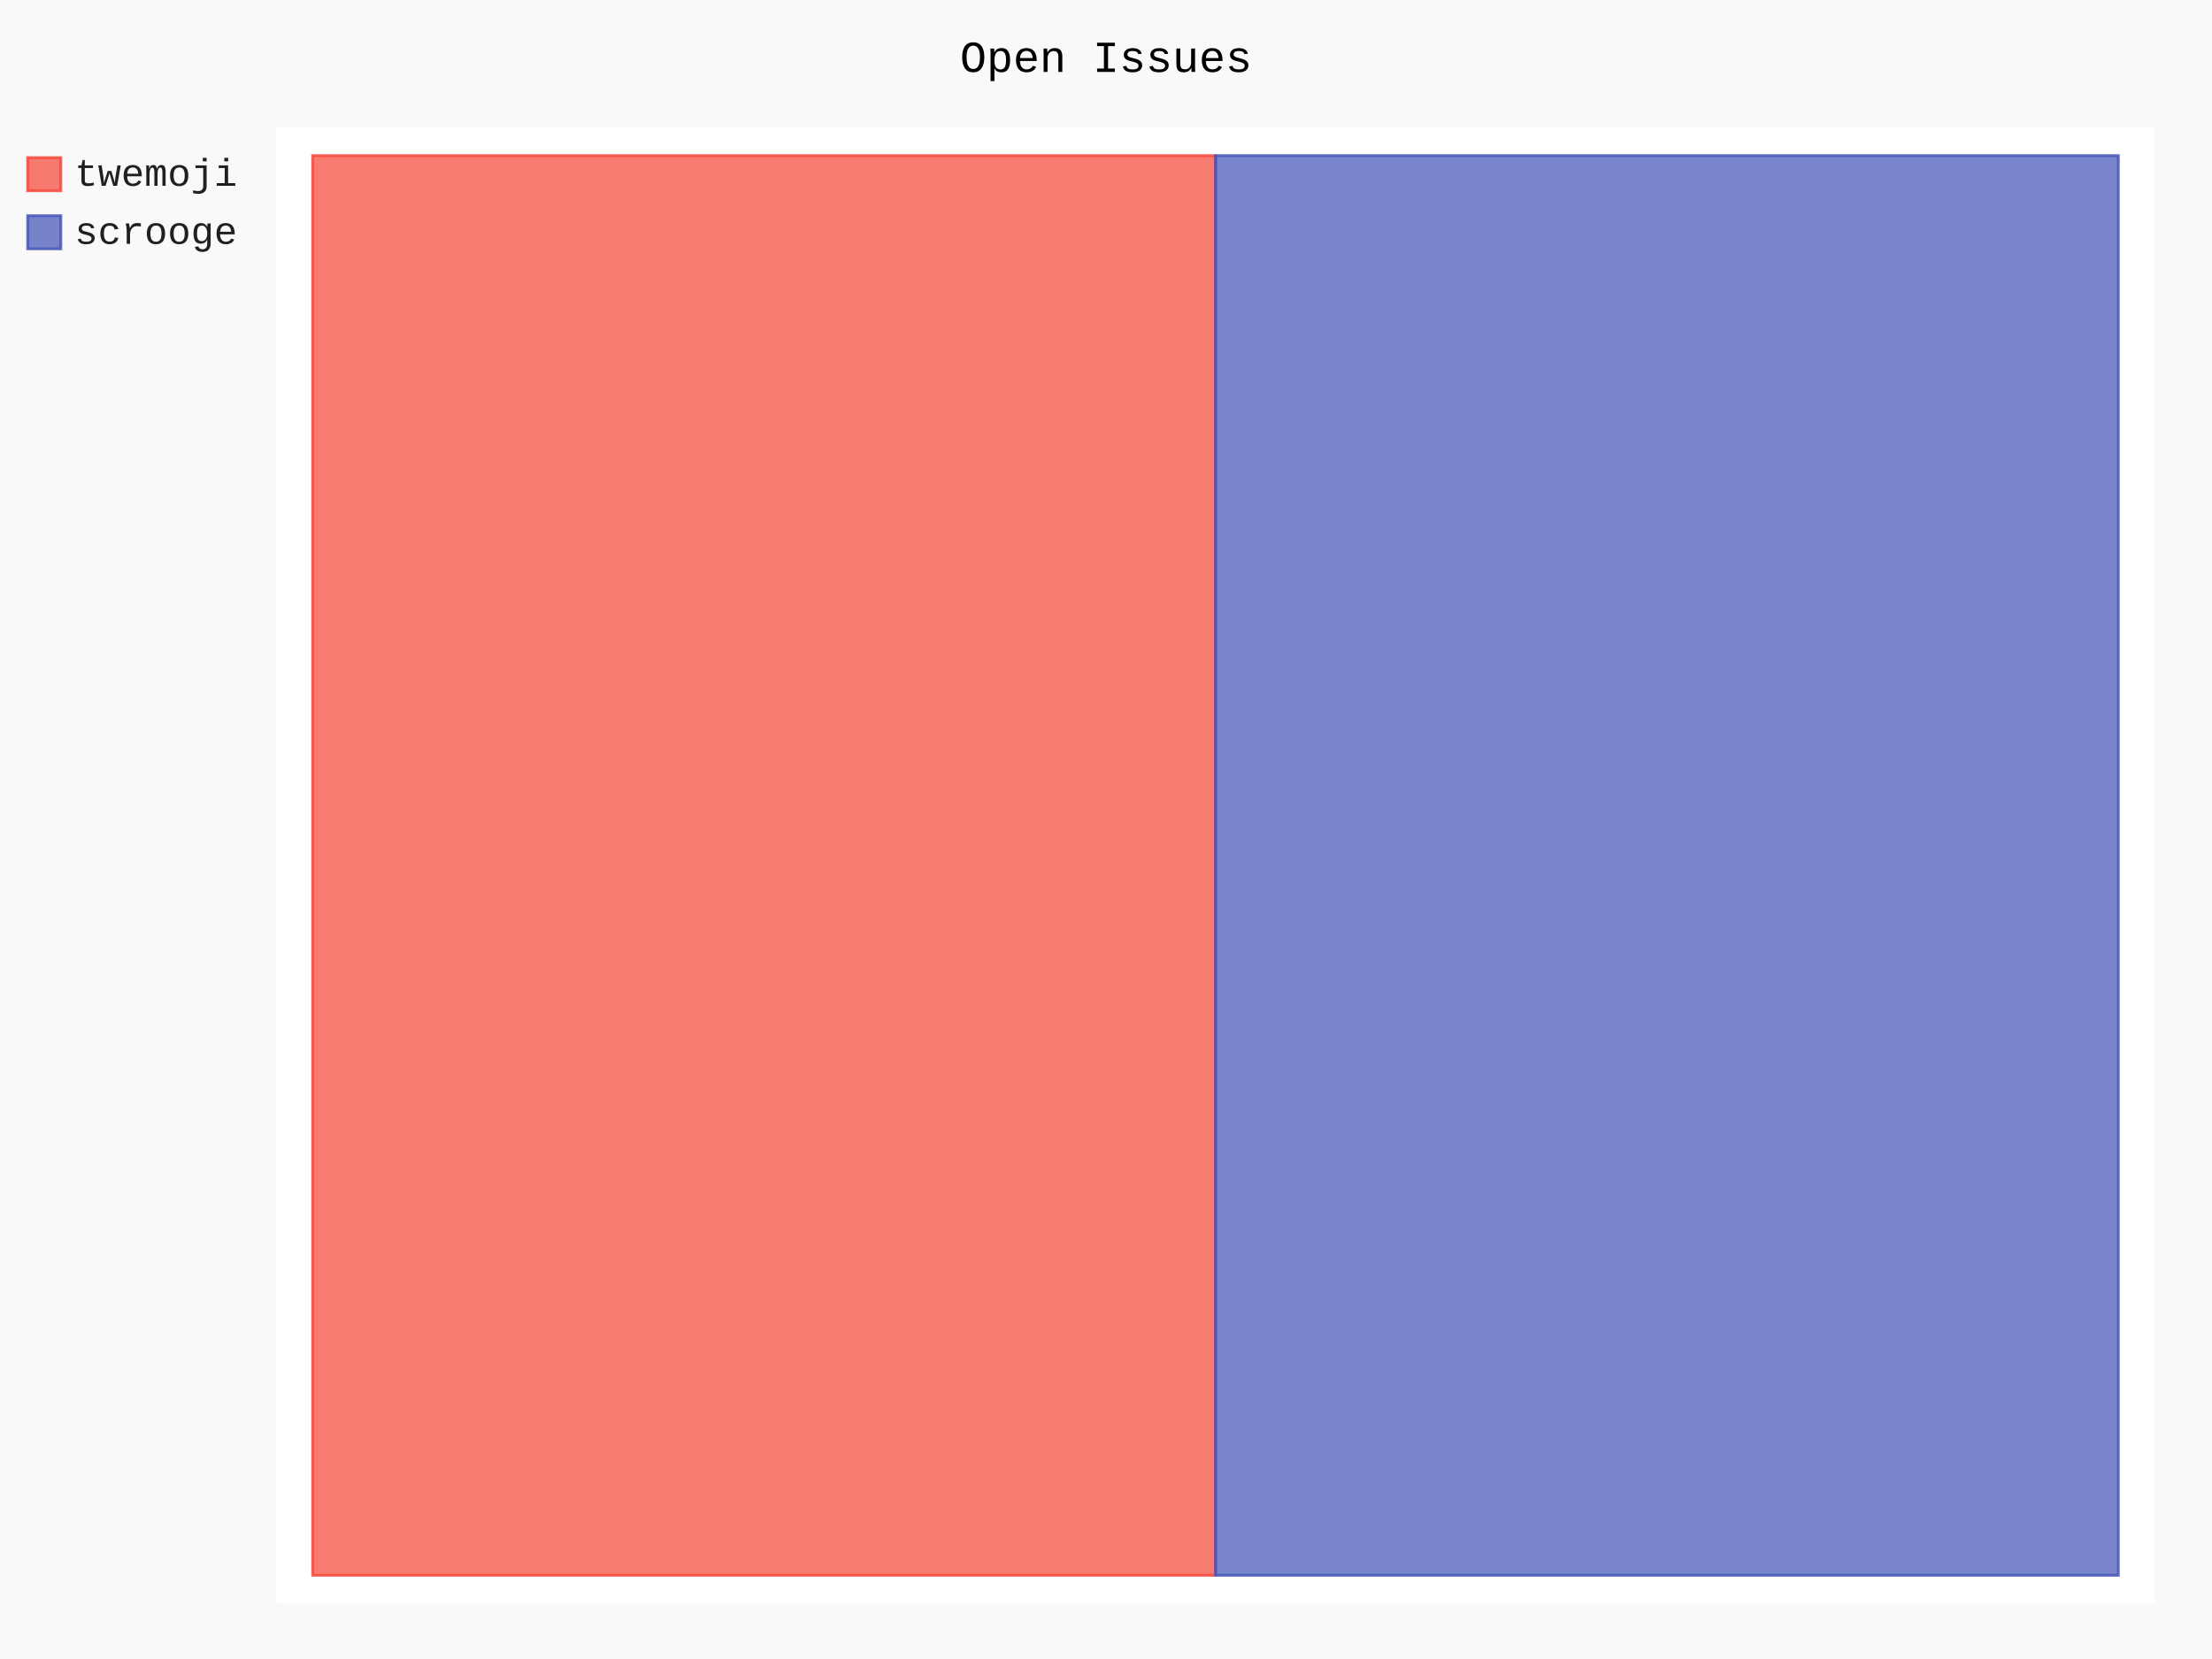
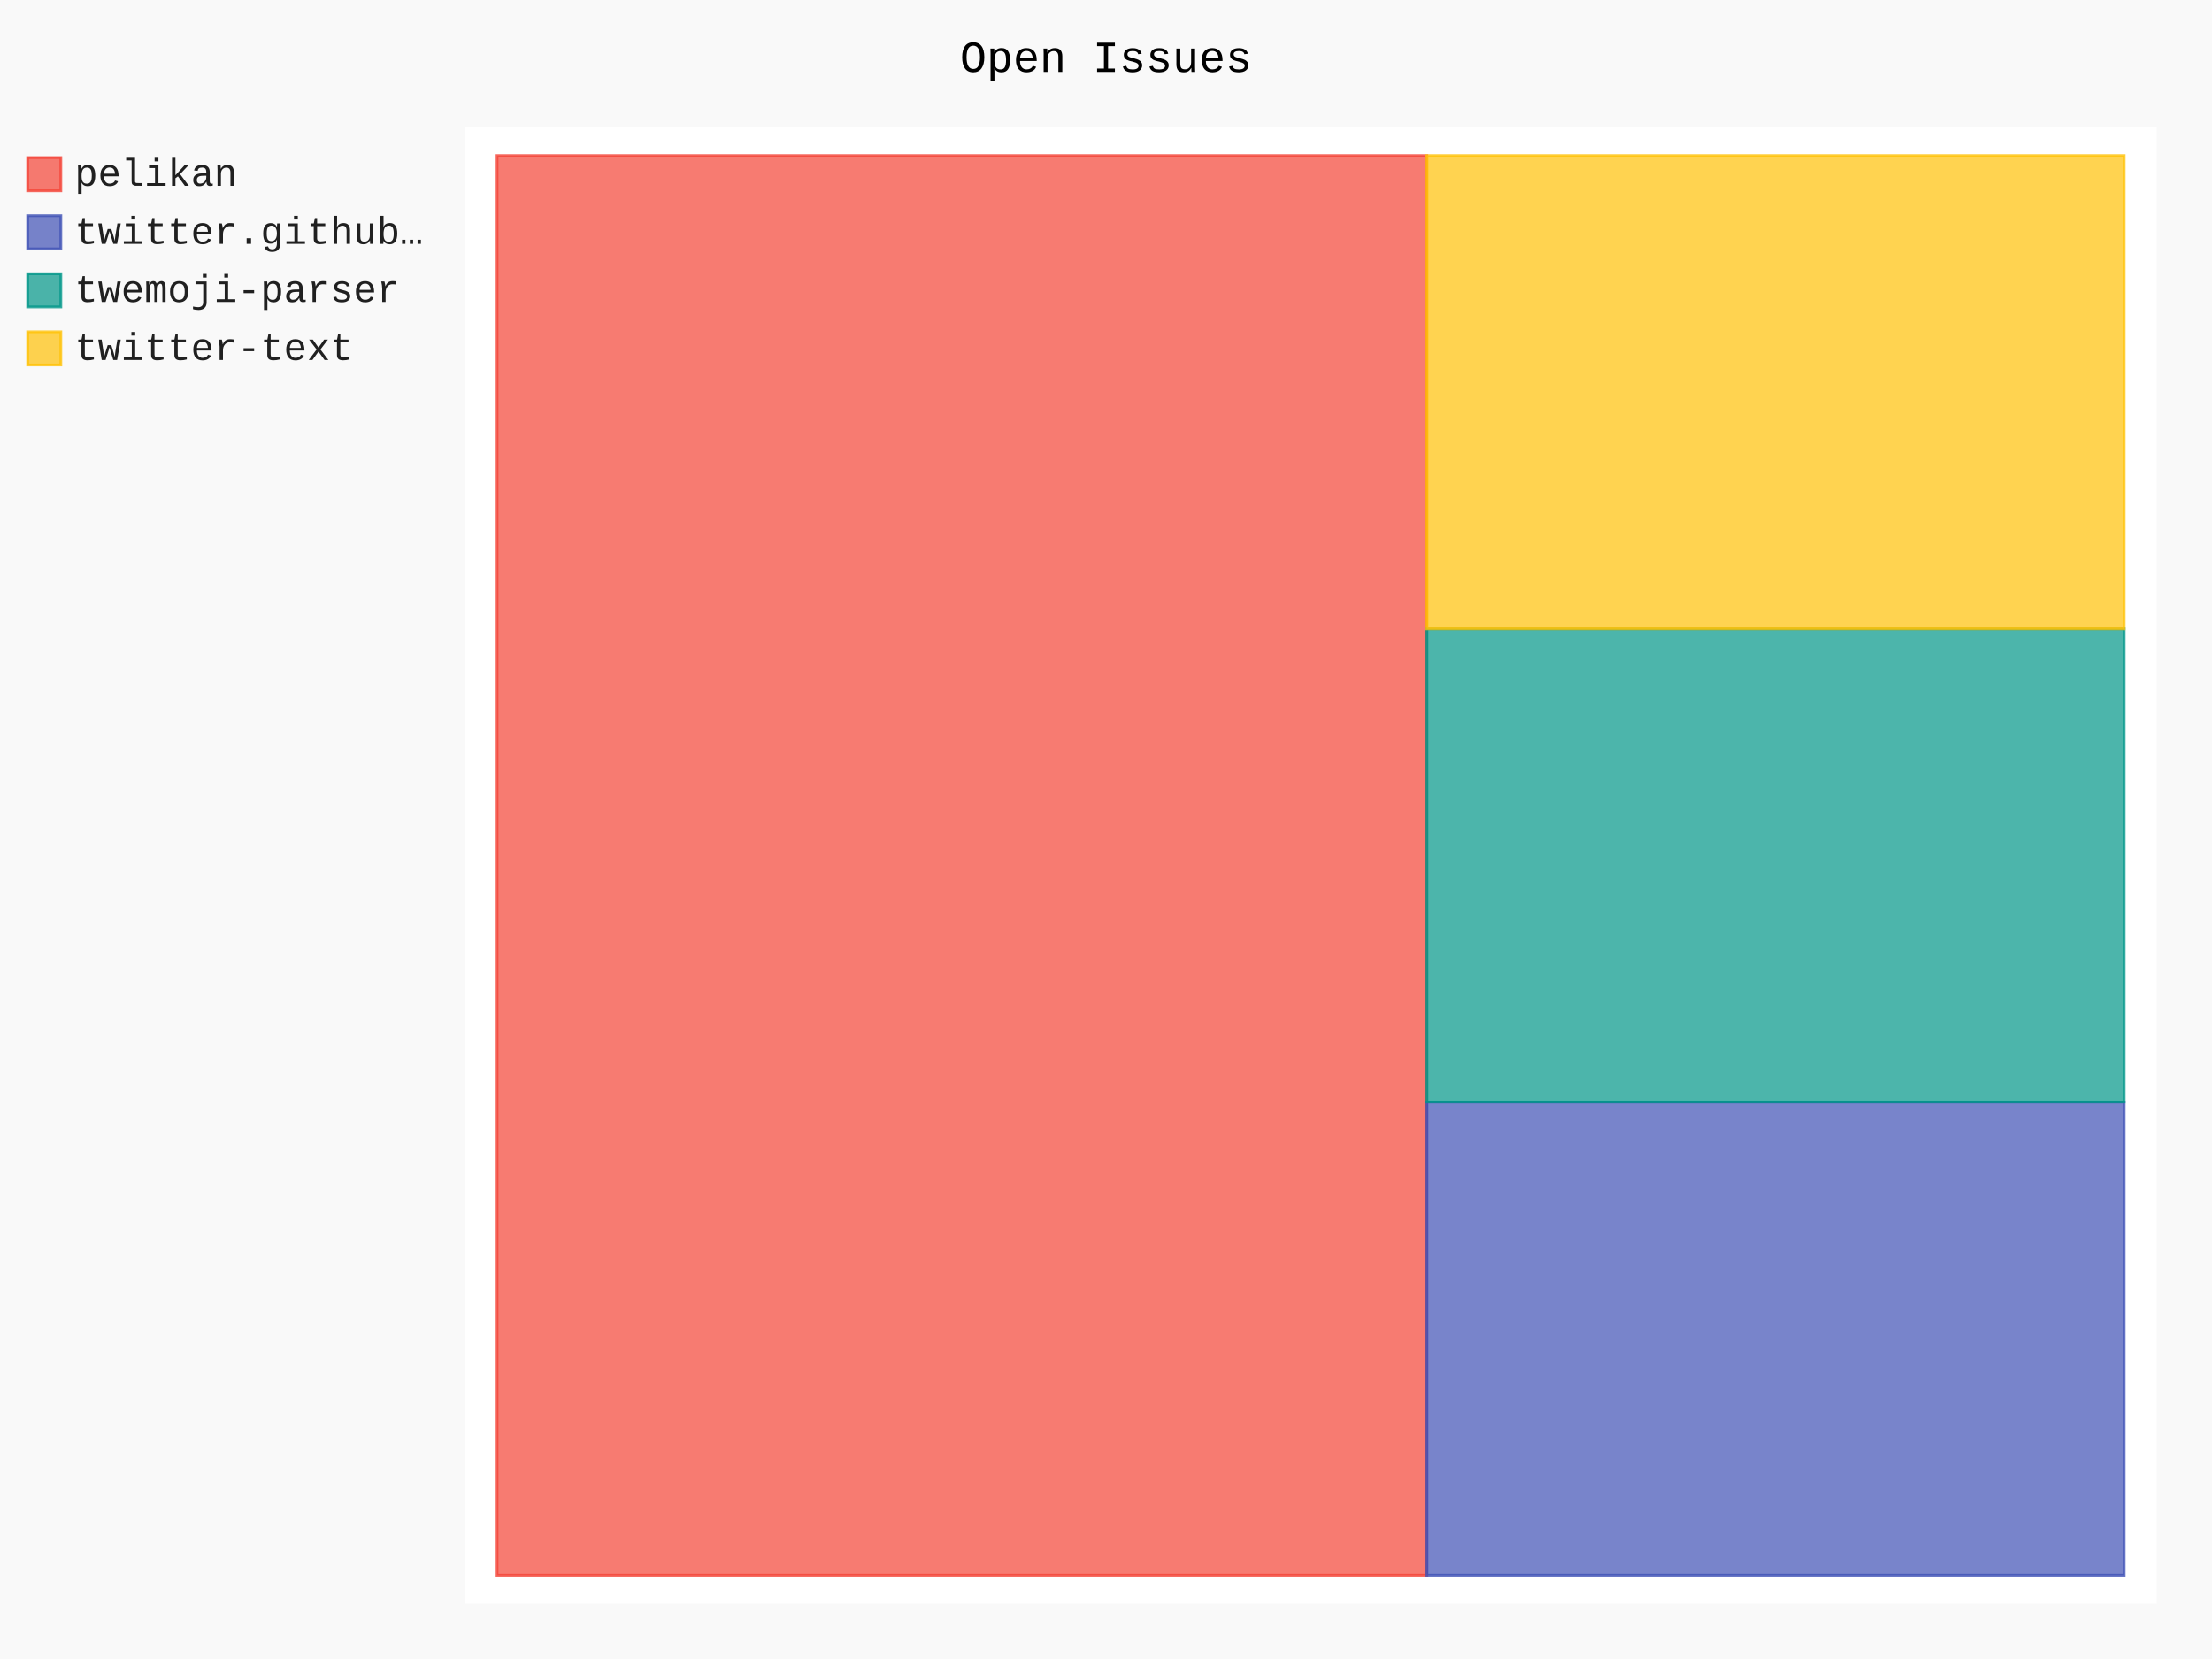
- <svg xmlns="http://www.w3.org/2000/svg" id="chart-c0951524-90f9-4b43-b41f-aa95dc59a6d2" class="pygal-chart" viewBox="0 0 800 600">
+ <svg xmlns="http://www.w3.org/2000/svg" id="chart-683f589a-14e3-4d01-81d2-96876598480a" class="pygal-chart" viewBox="0 0 800 600">
  <defs>
-     <style type="text/css">#chart-c0951524-90f9-4b43-b41f-aa95dc59a6d2{-webkit-user-select:none;-webkit-font-smoothing:antialiased;font-family:Consolas,"Liberation Mono",Menlo,Courier,monospace}#chart-c0951524-90f9-4b43-b41f-aa95dc59a6d2 .title{font-family:Consolas,"Liberation Mono",Menlo,Courier,monospace;font-size:16px}#chart-c0951524-90f9-4b43-b41f-aa95dc59a6d2 .legends .legend text{font-family:Consolas,"Liberation Mono",Menlo,Courier,monospace;font-size:14px}#chart-c0951524-90f9-4b43-b41f-aa95dc59a6d2 .axis text{font-family:Consolas,"Liberation Mono",Menlo,Courier,monospace;font-size:10px}#chart-c0951524-90f9-4b43-b41f-aa95dc59a6d2 .axis text.major{font-family:Consolas,"Liberation Mono",Menlo,Courier,monospace;font-size:10px}#chart-c0951524-90f9-4b43-b41f-aa95dc59a6d2 .text-overlay text.value{font-family:Consolas,"Liberation Mono",Menlo,Courier,monospace;font-size:16px}#chart-c0951524-90f9-4b43-b41f-aa95dc59a6d2 .text-overlay text.label{font-family:Consolas,"Liberation Mono",Menlo,Courier,monospace;font-size:10px}#chart-c0951524-90f9-4b43-b41f-aa95dc59a6d2 .tooltip{font-family:Consolas,"Liberation Mono",Menlo,Courier,monospace;font-size:14px}#chart-c0951524-90f9-4b43-b41f-aa95dc59a6d2 text.no_data{font-family:Consolas,"Liberation Mono",Menlo,Courier,monospace;font-size:64px}
- #chart-c0951524-90f9-4b43-b41f-aa95dc59a6d2{background-color:rgba(249,249,249,1)}#chart-c0951524-90f9-4b43-b41f-aa95dc59a6d2 path,#chart-c0951524-90f9-4b43-b41f-aa95dc59a6d2 line,#chart-c0951524-90f9-4b43-b41f-aa95dc59a6d2 rect,#chart-c0951524-90f9-4b43-b41f-aa95dc59a6d2 circle{-webkit-transition:150ms;-moz-transition:150ms;transition:150ms}#chart-c0951524-90f9-4b43-b41f-aa95dc59a6d2 .graph &gt; .background{fill:rgba(249,249,249,1)}#chart-c0951524-90f9-4b43-b41f-aa95dc59a6d2 .plot &gt; .background{fill:rgba(255,255,255,1)}#chart-c0951524-90f9-4b43-b41f-aa95dc59a6d2 .graph{fill:rgba(0,0,0,.87)}#chart-c0951524-90f9-4b43-b41f-aa95dc59a6d2 text.no_data{fill:rgba(0,0,0,1)}#chart-c0951524-90f9-4b43-b41f-aa95dc59a6d2 .title{fill:rgba(0,0,0,1)}#chart-c0951524-90f9-4b43-b41f-aa95dc59a6d2 .legends .legend text{fill:rgba(0,0,0,.87)}#chart-c0951524-90f9-4b43-b41f-aa95dc59a6d2 .legends .legend:hover text{fill:rgba(0,0,0,1)}#chart-c0951524-90f9-4b43-b41f-aa95dc59a6d2 .axis .line{stroke:rgba(0,0,0,1)}#chart-c0951524-90f9-4b43-b41f-aa95dc59a6d2 .axis .guide.line{stroke:rgba(0,0,0,.54)}#chart-c0951524-90f9-4b43-b41f-aa95dc59a6d2 .axis .major.line{stroke:rgba(0,0,0,.87)}#chart-c0951524-90f9-4b43-b41f-aa95dc59a6d2 .axis text.major{fill:rgba(0,0,0,1)}#chart-c0951524-90f9-4b43-b41f-aa95dc59a6d2 .axis.y .guides:hover .guide.line,#chart-c0951524-90f9-4b43-b41f-aa95dc59a6d2 .line-graph .axis.x .guides:hover .guide.line,#chart-c0951524-90f9-4b43-b41f-aa95dc59a6d2 .stackedline-graph .axis.x .guides:hover .guide.line,#chart-c0951524-90f9-4b43-b41f-aa95dc59a6d2 .xy-graph .axis.x .guides:hover .guide.line{stroke:rgba(0,0,0,1)}#chart-c0951524-90f9-4b43-b41f-aa95dc59a6d2 .axis .guides:hover text{fill:rgba(0,0,0,1)}#chart-c0951524-90f9-4b43-b41f-aa95dc59a6d2 .reactive{fill-opacity:.7;stroke-opacity:.8}#chart-c0951524-90f9-4b43-b41f-aa95dc59a6d2 .ci{stroke:rgba(0,0,0,.87)}#chart-c0951524-90f9-4b43-b41f-aa95dc59a6d2 .reactive.active,#chart-c0951524-90f9-4b43-b41f-aa95dc59a6d2 .active .reactive{fill-opacity:.8;stroke-opacity:.9;stroke-width:4}#chart-c0951524-90f9-4b43-b41f-aa95dc59a6d2 .ci .reactive.active{stroke-width:1.5}#chart-c0951524-90f9-4b43-b41f-aa95dc59a6d2 .series text{fill:rgba(0,0,0,1)}#chart-c0951524-90f9-4b43-b41f-aa95dc59a6d2 .tooltip rect{fill:rgba(255,255,255,1);stroke:rgba(0,0,0,1);-webkit-transition:opacity 150ms;-moz-transition:opacity 150ms;transition:opacity 150ms}#chart-c0951524-90f9-4b43-b41f-aa95dc59a6d2 .tooltip .label{fill:rgba(0,0,0,.87)}#chart-c0951524-90f9-4b43-b41f-aa95dc59a6d2 .tooltip .label{fill:rgba(0,0,0,.87)}#chart-c0951524-90f9-4b43-b41f-aa95dc59a6d2 .tooltip .legend{font-size:.8em;fill:rgba(0,0,0,.54)}#chart-c0951524-90f9-4b43-b41f-aa95dc59a6d2 .tooltip .x_label{font-size:.6em;fill:rgba(0,0,0,1)}#chart-c0951524-90f9-4b43-b41f-aa95dc59a6d2 .tooltip .xlink{font-size:.5em;text-decoration:underline}#chart-c0951524-90f9-4b43-b41f-aa95dc59a6d2 .tooltip .value{font-size:1.5em}#chart-c0951524-90f9-4b43-b41f-aa95dc59a6d2 .bound{font-size:.5em}#chart-c0951524-90f9-4b43-b41f-aa95dc59a6d2 .max-value{font-size:.75em;fill:rgba(0,0,0,.54)}#chart-c0951524-90f9-4b43-b41f-aa95dc59a6d2 .map-element{fill:rgba(255,255,255,1);stroke:rgba(0,0,0,.54) !important}#chart-c0951524-90f9-4b43-b41f-aa95dc59a6d2 .map-element .reactive{fill-opacity:inherit;stroke-opacity:inherit}#chart-c0951524-90f9-4b43-b41f-aa95dc59a6d2 .color-0,#chart-c0951524-90f9-4b43-b41f-aa95dc59a6d2 .color-0 a:visited{stroke:#F44336;fill:#F44336}#chart-c0951524-90f9-4b43-b41f-aa95dc59a6d2 .color-1,#chart-c0951524-90f9-4b43-b41f-aa95dc59a6d2 .color-1 a:visited{stroke:#3F51B5;fill:#3F51B5}#chart-c0951524-90f9-4b43-b41f-aa95dc59a6d2 .text-overlay .color-0 text{fill:black}#chart-c0951524-90f9-4b43-b41f-aa95dc59a6d2 .text-overlay .color-1 text{fill:black}
- #chart-c0951524-90f9-4b43-b41f-aa95dc59a6d2 text.no_data{text-anchor:middle}#chart-c0951524-90f9-4b43-b41f-aa95dc59a6d2 .guide.line{fill:none}#chart-c0951524-90f9-4b43-b41f-aa95dc59a6d2 .centered{text-anchor:middle}#chart-c0951524-90f9-4b43-b41f-aa95dc59a6d2 .title{text-anchor:middle}#chart-c0951524-90f9-4b43-b41f-aa95dc59a6d2 .legends .legend text{fill-opacity:1}#chart-c0951524-90f9-4b43-b41f-aa95dc59a6d2 .axis.x text{text-anchor:middle}#chart-c0951524-90f9-4b43-b41f-aa95dc59a6d2 .axis.x:not(.web) text[transform]{text-anchor:start}#chart-c0951524-90f9-4b43-b41f-aa95dc59a6d2 .axis.x:not(.web) text[transform].backwards{text-anchor:end}#chart-c0951524-90f9-4b43-b41f-aa95dc59a6d2 .axis.y text{text-anchor:end}#chart-c0951524-90f9-4b43-b41f-aa95dc59a6d2 .axis.y text[transform].backwards{text-anchor:start}#chart-c0951524-90f9-4b43-b41f-aa95dc59a6d2 .axis.y2 text{text-anchor:start}#chart-c0951524-90f9-4b43-b41f-aa95dc59a6d2 .axis.y2 text[transform].backwards{text-anchor:end}#chart-c0951524-90f9-4b43-b41f-aa95dc59a6d2 .axis .guide.line{stroke-dasharray:4,4}#chart-c0951524-90f9-4b43-b41f-aa95dc59a6d2 .axis .major.guide.line{stroke-dasharray:6,6}#chart-c0951524-90f9-4b43-b41f-aa95dc59a6d2 .horizontal .axis.y .guide.line,#chart-c0951524-90f9-4b43-b41f-aa95dc59a6d2 .horizontal .axis.y2 .guide.line,#chart-c0951524-90f9-4b43-b41f-aa95dc59a6d2 .vertical .axis.x .guide.line{opacity:0}#chart-c0951524-90f9-4b43-b41f-aa95dc59a6d2 .horizontal .axis.always_show .guide.line,#chart-c0951524-90f9-4b43-b41f-aa95dc59a6d2 .vertical .axis.always_show .guide.line{opacity:1 !important}#chart-c0951524-90f9-4b43-b41f-aa95dc59a6d2 .axis.y .guides:hover .guide.line,#chart-c0951524-90f9-4b43-b41f-aa95dc59a6d2 .axis.y2 .guides:hover .guide.line,#chart-c0951524-90f9-4b43-b41f-aa95dc59a6d2 .axis.x .guides:hover .guide.line{opacity:1}#chart-c0951524-90f9-4b43-b41f-aa95dc59a6d2 .axis .guides:hover text{opacity:1}#chart-c0951524-90f9-4b43-b41f-aa95dc59a6d2 .nofill{fill:none}#chart-c0951524-90f9-4b43-b41f-aa95dc59a6d2 .subtle-fill{fill-opacity:.2}#chart-c0951524-90f9-4b43-b41f-aa95dc59a6d2 .dot{stroke-width:1px;fill-opacity:1}#chart-c0951524-90f9-4b43-b41f-aa95dc59a6d2 .dot.active{stroke-width:5px}#chart-c0951524-90f9-4b43-b41f-aa95dc59a6d2 .dot.negative{fill:transparent}#chart-c0951524-90f9-4b43-b41f-aa95dc59a6d2 text,#chart-c0951524-90f9-4b43-b41f-aa95dc59a6d2 tspan{stroke:none !important}#chart-c0951524-90f9-4b43-b41f-aa95dc59a6d2 .series text.active{opacity:1}#chart-c0951524-90f9-4b43-b41f-aa95dc59a6d2 .tooltip rect{fill-opacity:.95;stroke-width:.5}#chart-c0951524-90f9-4b43-b41f-aa95dc59a6d2 .tooltip text{fill-opacity:1}#chart-c0951524-90f9-4b43-b41f-aa95dc59a6d2 .showable{visibility:hidden}#chart-c0951524-90f9-4b43-b41f-aa95dc59a6d2 .showable.shown{visibility:visible}#chart-c0951524-90f9-4b43-b41f-aa95dc59a6d2 .gauge-background{fill:rgba(229,229,229,1);stroke:none}#chart-c0951524-90f9-4b43-b41f-aa95dc59a6d2 .bg-lines{stroke:rgba(249,249,249,1);stroke-width:2px}</style>
+     <style type="text/css">#chart-683f589a-14e3-4d01-81d2-96876598480a{-webkit-user-select:none;-webkit-font-smoothing:antialiased;font-family:Consolas,"Liberation Mono",Menlo,Courier,monospace}#chart-683f589a-14e3-4d01-81d2-96876598480a .title{font-family:Consolas,"Liberation Mono",Menlo,Courier,monospace;font-size:16px}#chart-683f589a-14e3-4d01-81d2-96876598480a .legends .legend text{font-family:Consolas,"Liberation Mono",Menlo,Courier,monospace;font-size:14px}#chart-683f589a-14e3-4d01-81d2-96876598480a .axis text{font-family:Consolas,"Liberation Mono",Menlo,Courier,monospace;font-size:10px}#chart-683f589a-14e3-4d01-81d2-96876598480a .axis text.major{font-family:Consolas,"Liberation Mono",Menlo,Courier,monospace;font-size:10px}#chart-683f589a-14e3-4d01-81d2-96876598480a .text-overlay text.value{font-family:Consolas,"Liberation Mono",Menlo,Courier,monospace;font-size:16px}#chart-683f589a-14e3-4d01-81d2-96876598480a .text-overlay text.label{font-family:Consolas,"Liberation Mono",Menlo,Courier,monospace;font-size:10px}#chart-683f589a-14e3-4d01-81d2-96876598480a .tooltip{font-family:Consolas,"Liberation Mono",Menlo,Courier,monospace;font-size:14px}#chart-683f589a-14e3-4d01-81d2-96876598480a text.no_data{font-family:Consolas,"Liberation Mono",Menlo,Courier,monospace;font-size:64px}
+ #chart-683f589a-14e3-4d01-81d2-96876598480a{background-color:rgba(249,249,249,1)}#chart-683f589a-14e3-4d01-81d2-96876598480a path,#chart-683f589a-14e3-4d01-81d2-96876598480a line,#chart-683f589a-14e3-4d01-81d2-96876598480a rect,#chart-683f589a-14e3-4d01-81d2-96876598480a circle{-webkit-transition:150ms;-moz-transition:150ms;transition:150ms}#chart-683f589a-14e3-4d01-81d2-96876598480a .graph &gt; .background{fill:rgba(249,249,249,1)}#chart-683f589a-14e3-4d01-81d2-96876598480a .plot &gt; .background{fill:rgba(255,255,255,1)}#chart-683f589a-14e3-4d01-81d2-96876598480a .graph{fill:rgba(0,0,0,.87)}#chart-683f589a-14e3-4d01-81d2-96876598480a text.no_data{fill:rgba(0,0,0,1)}#chart-683f589a-14e3-4d01-81d2-96876598480a .title{fill:rgba(0,0,0,1)}#chart-683f589a-14e3-4d01-81d2-96876598480a .legends .legend text{fill:rgba(0,0,0,.87)}#chart-683f589a-14e3-4d01-81d2-96876598480a .legends .legend:hover text{fill:rgba(0,0,0,1)}#chart-683f589a-14e3-4d01-81d2-96876598480a .axis .line{stroke:rgba(0,0,0,1)}#chart-683f589a-14e3-4d01-81d2-96876598480a .axis .guide.line{stroke:rgba(0,0,0,.54)}#chart-683f589a-14e3-4d01-81d2-96876598480a .axis .major.line{stroke:rgba(0,0,0,.87)}#chart-683f589a-14e3-4d01-81d2-96876598480a .axis text.major{fill:rgba(0,0,0,1)}#chart-683f589a-14e3-4d01-81d2-96876598480a .axis.y .guides:hover .guide.line,#chart-683f589a-14e3-4d01-81d2-96876598480a .line-graph .axis.x .guides:hover .guide.line,#chart-683f589a-14e3-4d01-81d2-96876598480a .stackedline-graph .axis.x .guides:hover .guide.line,#chart-683f589a-14e3-4d01-81d2-96876598480a .xy-graph .axis.x .guides:hover .guide.line{stroke:rgba(0,0,0,1)}#chart-683f589a-14e3-4d01-81d2-96876598480a .axis .guides:hover text{fill:rgba(0,0,0,1)}#chart-683f589a-14e3-4d01-81d2-96876598480a .reactive{fill-opacity:.7;stroke-opacity:.8}#chart-683f589a-14e3-4d01-81d2-96876598480a .ci{stroke:rgba(0,0,0,.87)}#chart-683f589a-14e3-4d01-81d2-96876598480a .reactive.active,#chart-683f589a-14e3-4d01-81d2-96876598480a .active .reactive{fill-opacity:.8;stroke-opacity:.9;stroke-width:4}#chart-683f589a-14e3-4d01-81d2-96876598480a .ci .reactive.active{stroke-width:1.5}#chart-683f589a-14e3-4d01-81d2-96876598480a .series text{fill:rgba(0,0,0,1)}#chart-683f589a-14e3-4d01-81d2-96876598480a .tooltip rect{fill:rgba(255,255,255,1);stroke:rgba(0,0,0,1);-webkit-transition:opacity 150ms;-moz-transition:opacity 150ms;transition:opacity 150ms}#chart-683f589a-14e3-4d01-81d2-96876598480a .tooltip .label{fill:rgba(0,0,0,.87)}#chart-683f589a-14e3-4d01-81d2-96876598480a .tooltip .label{fill:rgba(0,0,0,.87)}#chart-683f589a-14e3-4d01-81d2-96876598480a .tooltip .legend{font-size:.8em;fill:rgba(0,0,0,.54)}#chart-683f589a-14e3-4d01-81d2-96876598480a .tooltip .x_label{font-size:.6em;fill:rgba(0,0,0,1)}#chart-683f589a-14e3-4d01-81d2-96876598480a .tooltip .xlink{font-size:.5em;text-decoration:underline}#chart-683f589a-14e3-4d01-81d2-96876598480a .tooltip .value{font-size:1.5em}#chart-683f589a-14e3-4d01-81d2-96876598480a .bound{font-size:.5em}#chart-683f589a-14e3-4d01-81d2-96876598480a .max-value{font-size:.75em;fill:rgba(0,0,0,.54)}#chart-683f589a-14e3-4d01-81d2-96876598480a .map-element{fill:rgba(255,255,255,1);stroke:rgba(0,0,0,.54) !important}#chart-683f589a-14e3-4d01-81d2-96876598480a .map-element .reactive{fill-opacity:inherit;stroke-opacity:inherit}#chart-683f589a-14e3-4d01-81d2-96876598480a .color-0,#chart-683f589a-14e3-4d01-81d2-96876598480a .color-0 a:visited{stroke:#F44336;fill:#F44336}#chart-683f589a-14e3-4d01-81d2-96876598480a .color-1,#chart-683f589a-14e3-4d01-81d2-96876598480a .color-1 a:visited{stroke:#3F51B5;fill:#3F51B5}#chart-683f589a-14e3-4d01-81d2-96876598480a .color-2,#chart-683f589a-14e3-4d01-81d2-96876598480a .color-2 a:visited{stroke:#009688;fill:#009688}#chart-683f589a-14e3-4d01-81d2-96876598480a .color-3,#chart-683f589a-14e3-4d01-81d2-96876598480a .color-3 a:visited{stroke:#FFC107;fill:#FFC107}#chart-683f589a-14e3-4d01-81d2-96876598480a .text-overlay .color-0 text{fill:black}#chart-683f589a-14e3-4d01-81d2-96876598480a .text-overlay .color-1 text{fill:black}#chart-683f589a-14e3-4d01-81d2-96876598480a .text-overlay .color-2 text{fill:black}#chart-683f589a-14e3-4d01-81d2-96876598480a .text-overlay .color-3 text{fill:black}
+ #chart-683f589a-14e3-4d01-81d2-96876598480a text.no_data{text-anchor:middle}#chart-683f589a-14e3-4d01-81d2-96876598480a .guide.line{fill:none}#chart-683f589a-14e3-4d01-81d2-96876598480a .centered{text-anchor:middle}#chart-683f589a-14e3-4d01-81d2-96876598480a .title{text-anchor:middle}#chart-683f589a-14e3-4d01-81d2-96876598480a .legends .legend text{fill-opacity:1}#chart-683f589a-14e3-4d01-81d2-96876598480a .axis.x text{text-anchor:middle}#chart-683f589a-14e3-4d01-81d2-96876598480a .axis.x:not(.web) text[transform]{text-anchor:start}#chart-683f589a-14e3-4d01-81d2-96876598480a .axis.x:not(.web) text[transform].backwards{text-anchor:end}#chart-683f589a-14e3-4d01-81d2-96876598480a .axis.y text{text-anchor:end}#chart-683f589a-14e3-4d01-81d2-96876598480a .axis.y text[transform].backwards{text-anchor:start}#chart-683f589a-14e3-4d01-81d2-96876598480a .axis.y2 text{text-anchor:start}#chart-683f589a-14e3-4d01-81d2-96876598480a .axis.y2 text[transform].backwards{text-anchor:end}#chart-683f589a-14e3-4d01-81d2-96876598480a .axis .guide.line{stroke-dasharray:4,4}#chart-683f589a-14e3-4d01-81d2-96876598480a .axis .major.guide.line{stroke-dasharray:6,6}#chart-683f589a-14e3-4d01-81d2-96876598480a .horizontal .axis.y .guide.line,#chart-683f589a-14e3-4d01-81d2-96876598480a .horizontal .axis.y2 .guide.line,#chart-683f589a-14e3-4d01-81d2-96876598480a .vertical .axis.x .guide.line{opacity:0}#chart-683f589a-14e3-4d01-81d2-96876598480a .horizontal .axis.always_show .guide.line,#chart-683f589a-14e3-4d01-81d2-96876598480a .vertical .axis.always_show .guide.line{opacity:1 !important}#chart-683f589a-14e3-4d01-81d2-96876598480a .axis.y .guides:hover .guide.line,#chart-683f589a-14e3-4d01-81d2-96876598480a .axis.y2 .guides:hover .guide.line,#chart-683f589a-14e3-4d01-81d2-96876598480a .axis.x .guides:hover .guide.line{opacity:1}#chart-683f589a-14e3-4d01-81d2-96876598480a .axis .guides:hover text{opacity:1}#chart-683f589a-14e3-4d01-81d2-96876598480a .nofill{fill:none}#chart-683f589a-14e3-4d01-81d2-96876598480a .subtle-fill{fill-opacity:.2}#chart-683f589a-14e3-4d01-81d2-96876598480a .dot{stroke-width:1px;fill-opacity:1}#chart-683f589a-14e3-4d01-81d2-96876598480a .dot.active{stroke-width:5px}#chart-683f589a-14e3-4d01-81d2-96876598480a .dot.negative{fill:transparent}#chart-683f589a-14e3-4d01-81d2-96876598480a text,#chart-683f589a-14e3-4d01-81d2-96876598480a tspan{stroke:none !important}#chart-683f589a-14e3-4d01-81d2-96876598480a .series text.active{opacity:1}#chart-683f589a-14e3-4d01-81d2-96876598480a .tooltip rect{fill-opacity:.95;stroke-width:.5}#chart-683f589a-14e3-4d01-81d2-96876598480a .tooltip text{fill-opacity:1}#chart-683f589a-14e3-4d01-81d2-96876598480a .showable{visibility:hidden}#chart-683f589a-14e3-4d01-81d2-96876598480a .showable.shown{visibility:visible}#chart-683f589a-14e3-4d01-81d2-96876598480a .gauge-background{fill:rgba(229,229,229,1);stroke:none}#chart-683f589a-14e3-4d01-81d2-96876598480a .bg-lines{stroke:rgba(249,249,249,1);stroke-width:2px}</style>
  </defs>
  <g class="graph treemap-graph vertical">
    <rect x="0" y="0" width="800" height="600" class="background" />
-     <g transform="translate(100, 46)" class="plot">
-       <rect x="0" y="0" width="679.2" height="534" class="background" />
+     <g transform="translate(168, 46)" class="plot">
+       <rect x="0" y="0" width="612.0" height="534" class="background" />
      <g class="series serie-0 color-0">
        <g class="rects">
          <g class="rect">
-             <rect x="13.062" y="10.269" width="326.538" height="513.462" class="rect reactive tooltip-trigger" />
+             <rect x="11.769" y="10.269" width="336.264" height="513.462" class="rect reactive tooltip-trigger" />
          </g>
        </g>
      </g>
      <g class="series serie-1 color-1">
        <g class="rects">
          <g class="rect">
-             <rect x="339.6" y="10.269" width="326.538" height="513.462" class="rect reactive tooltip-trigger" />
+             <rect x="348.033" y="352.577" width="252.198" height="171.154" class="rect reactive tooltip-trigger" />
+           </g>
+         </g>
+       </g>
+       <g class="series serie-2 color-2">
+         <g class="rects">
+           <g class="rect">
+             <rect x="348.033" y="181.423" width="252.198" height="171.154" class="rect reactive tooltip-trigger" />
+           </g>
+         </g>
+       </g>
+       <g class="series serie-3 color-3">
+         <g class="rects">
+           <g class="rect">
+             <rect x="348.033" y="10.269" width="252.198" height="171.154" class="rect reactive tooltip-trigger" />
          </g>
        </g>
      </g>
    </g>
    <g class="titles">
      <text x="400.0" y="26" class="title plot_title">Open Issues</text>
    </g>
-     <g transform="translate(100, 46)" class="plot overlay">
+     <g transform="translate(168, 46)" class="plot overlay">
      <g class="series serie-0 color-0" />
      <g class="series serie-1 color-1" />
+       <g class="series serie-2 color-2" />
+       <g class="series serie-3 color-3" />
    </g>
-     <g transform="translate(100, 46)" class="plot text-overlay">
+     <g transform="translate(168, 46)" class="plot text-overlay">
      <g class="series serie-0 color-0" />
      <g class="series serie-1 color-1" />
+       <g class="series serie-2 color-2" />
+       <g class="series serie-3 color-3" />
    </g>
-     <g transform="translate(100, 46)" class="plot tooltip-overlay">
+     <g transform="translate(168, 46)" class="plot tooltip-overlay">
      <g transform="translate(0 0)" style="opacity: 0" class="tooltip">
        <rect rx="0" ry="0" width="0" height="0" class="tooltip-box" />
        <g class="text" />
      </g>
    </g>
    <g transform="translate(10, 56)" class="legends">
      <g id="activate-serie-0" class="legend reactive activate-serie">
        <rect x="0.0" y="1.0" width="12" height="12" class="color-0 reactive" />
-         <text x="17.0" y="11.2">twemoji</text>
+         <text x="17.0" y="11.2">pelikan</text>
      </g>
      <g id="activate-serie-1" class="legend reactive activate-serie">
        <rect x="0.0" y="22.0" width="12" height="12" class="color-1 reactive" />
-         <text x="17.0" y="32.2">scrooge</text>
+         <text x="17.0" y="32.2">twitter.github…</text>
+       </g>
+       <g id="activate-serie-2" class="legend reactive activate-serie">
+         <rect x="0.0" y="43.0" width="12" height="12" class="color-2 reactive" />
+         <text x="17.0" y="53.2">twemoji-parser</text>
+       </g>
+       <g id="activate-serie-3" class="legend reactive activate-serie">
+         <rect x="0.0" y="64.0" width="12" height="12" class="color-3 reactive" />
+         <text x="17.0" y="74.2">twitter-text</text>
      </g>
    </g>
    <g transform="translate(790, 56)" class="legends" />
  </g>
</svg>
